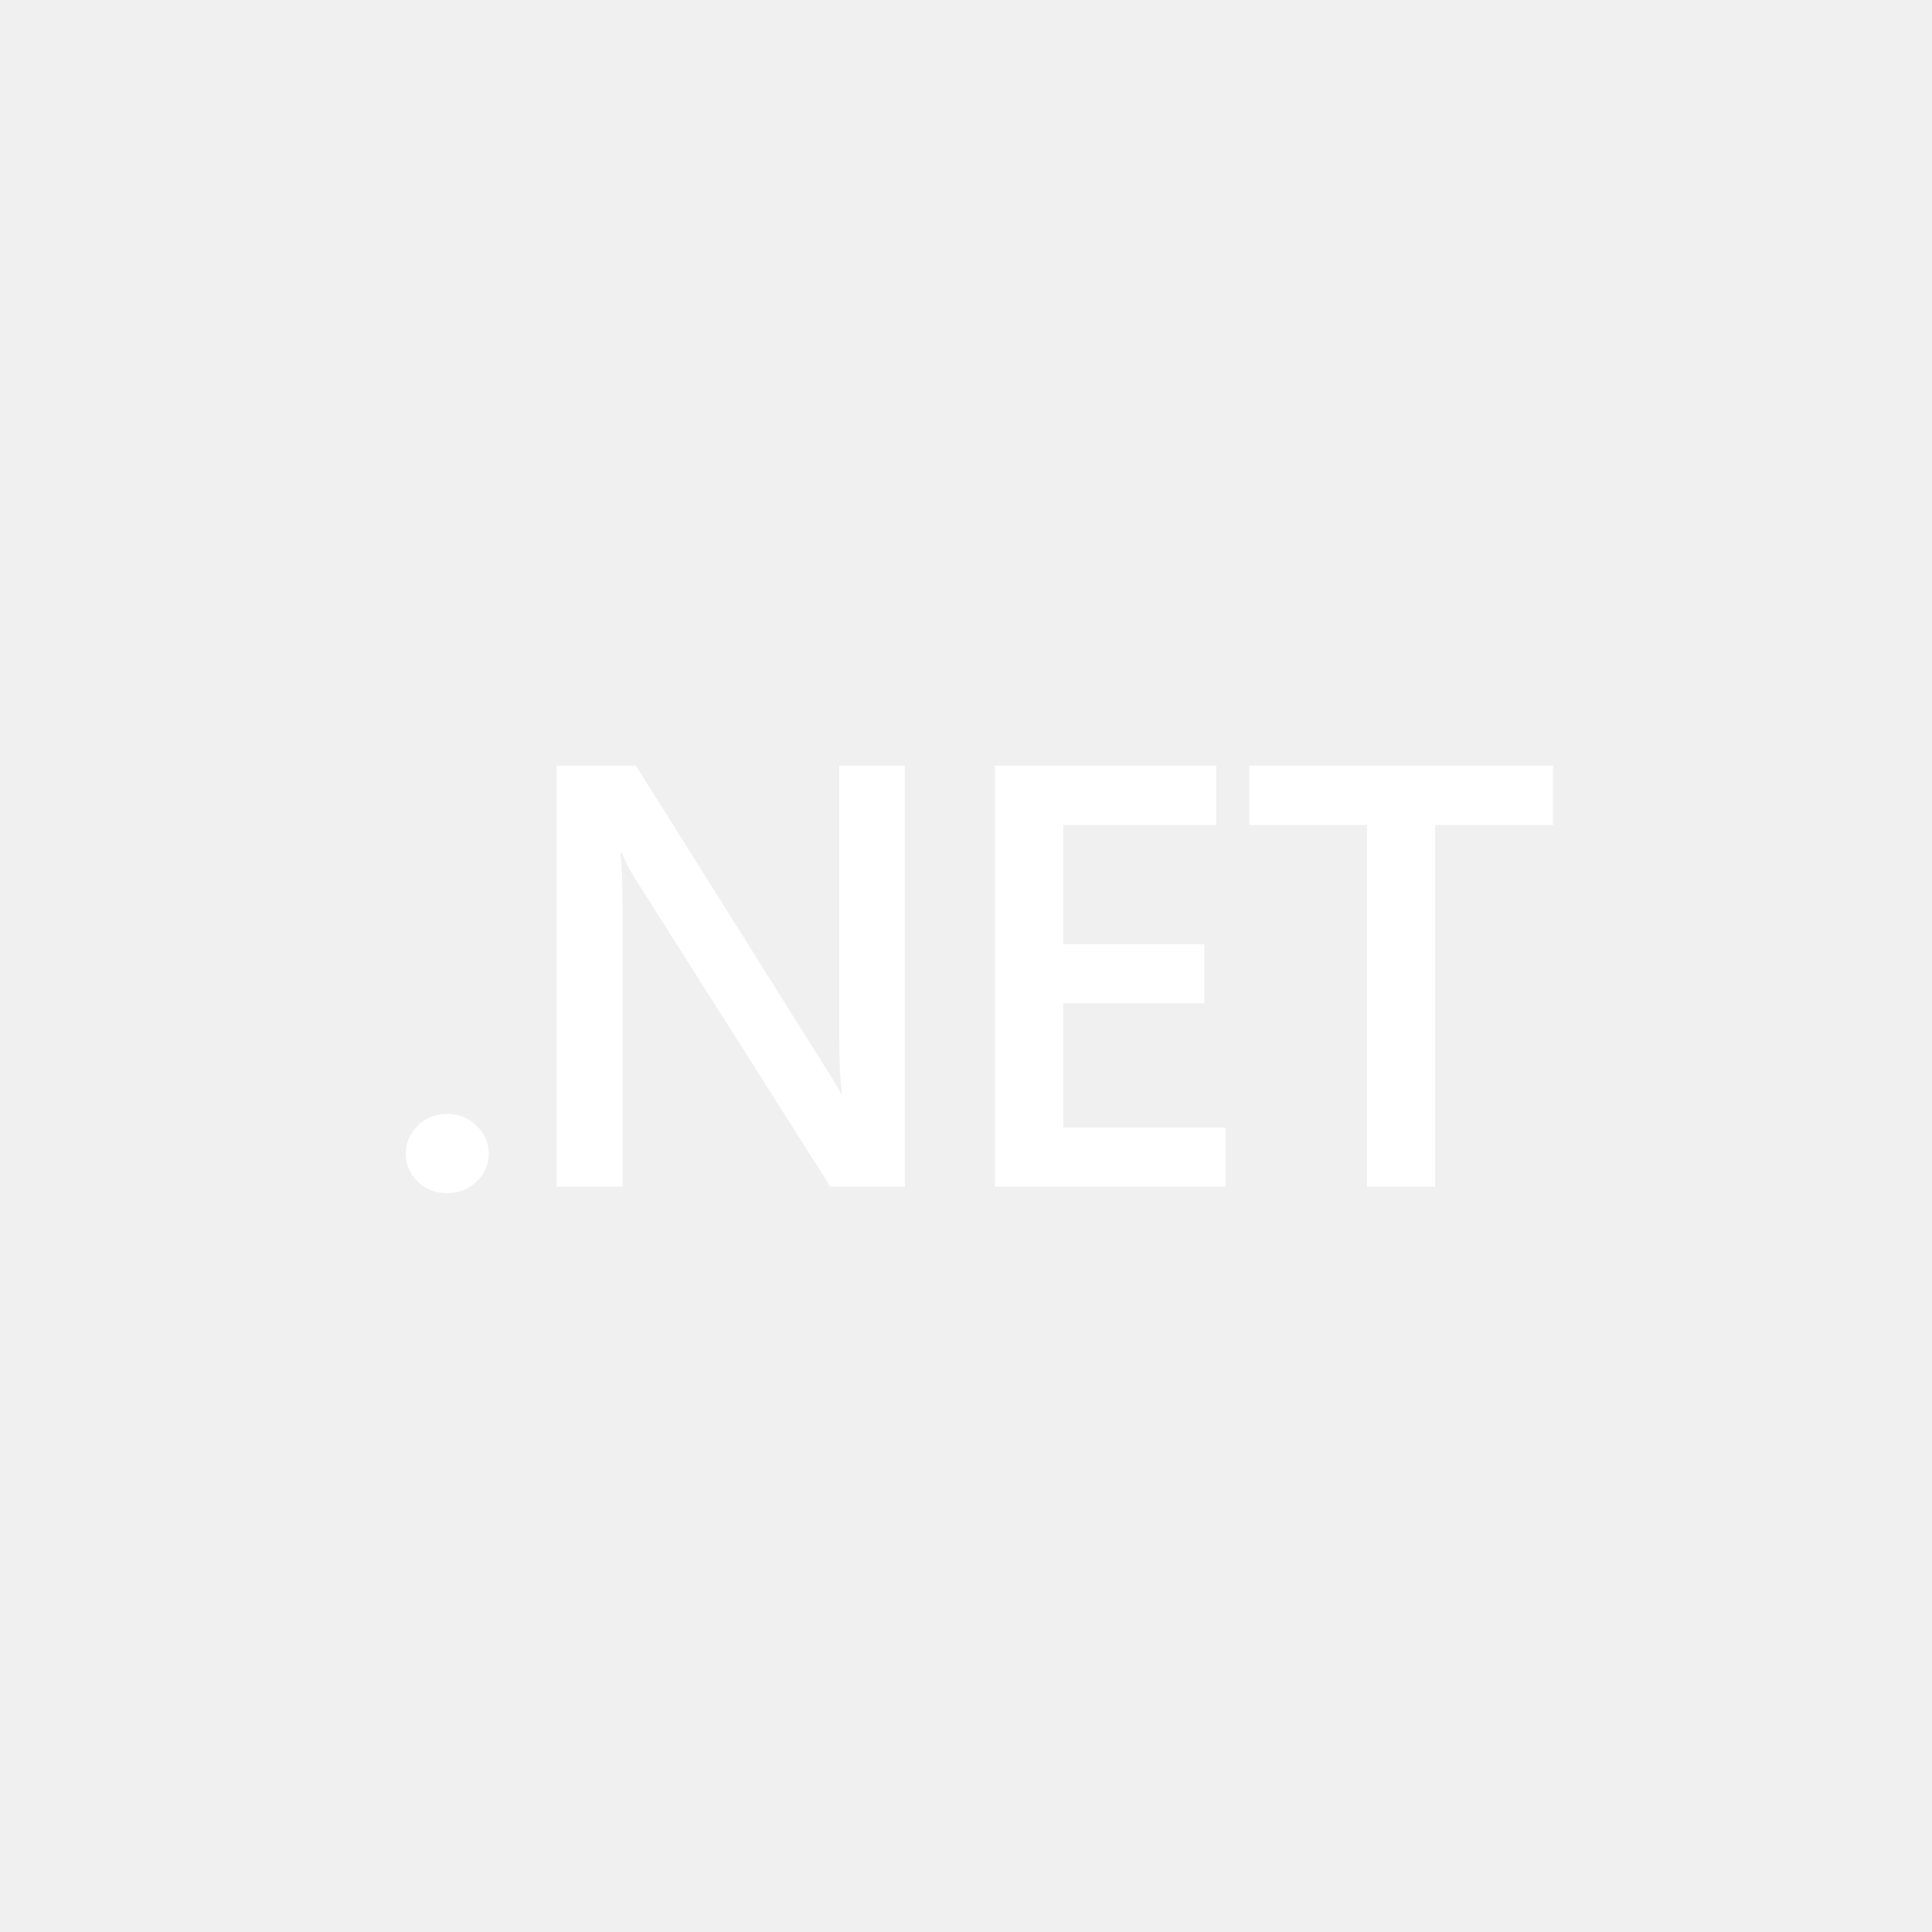
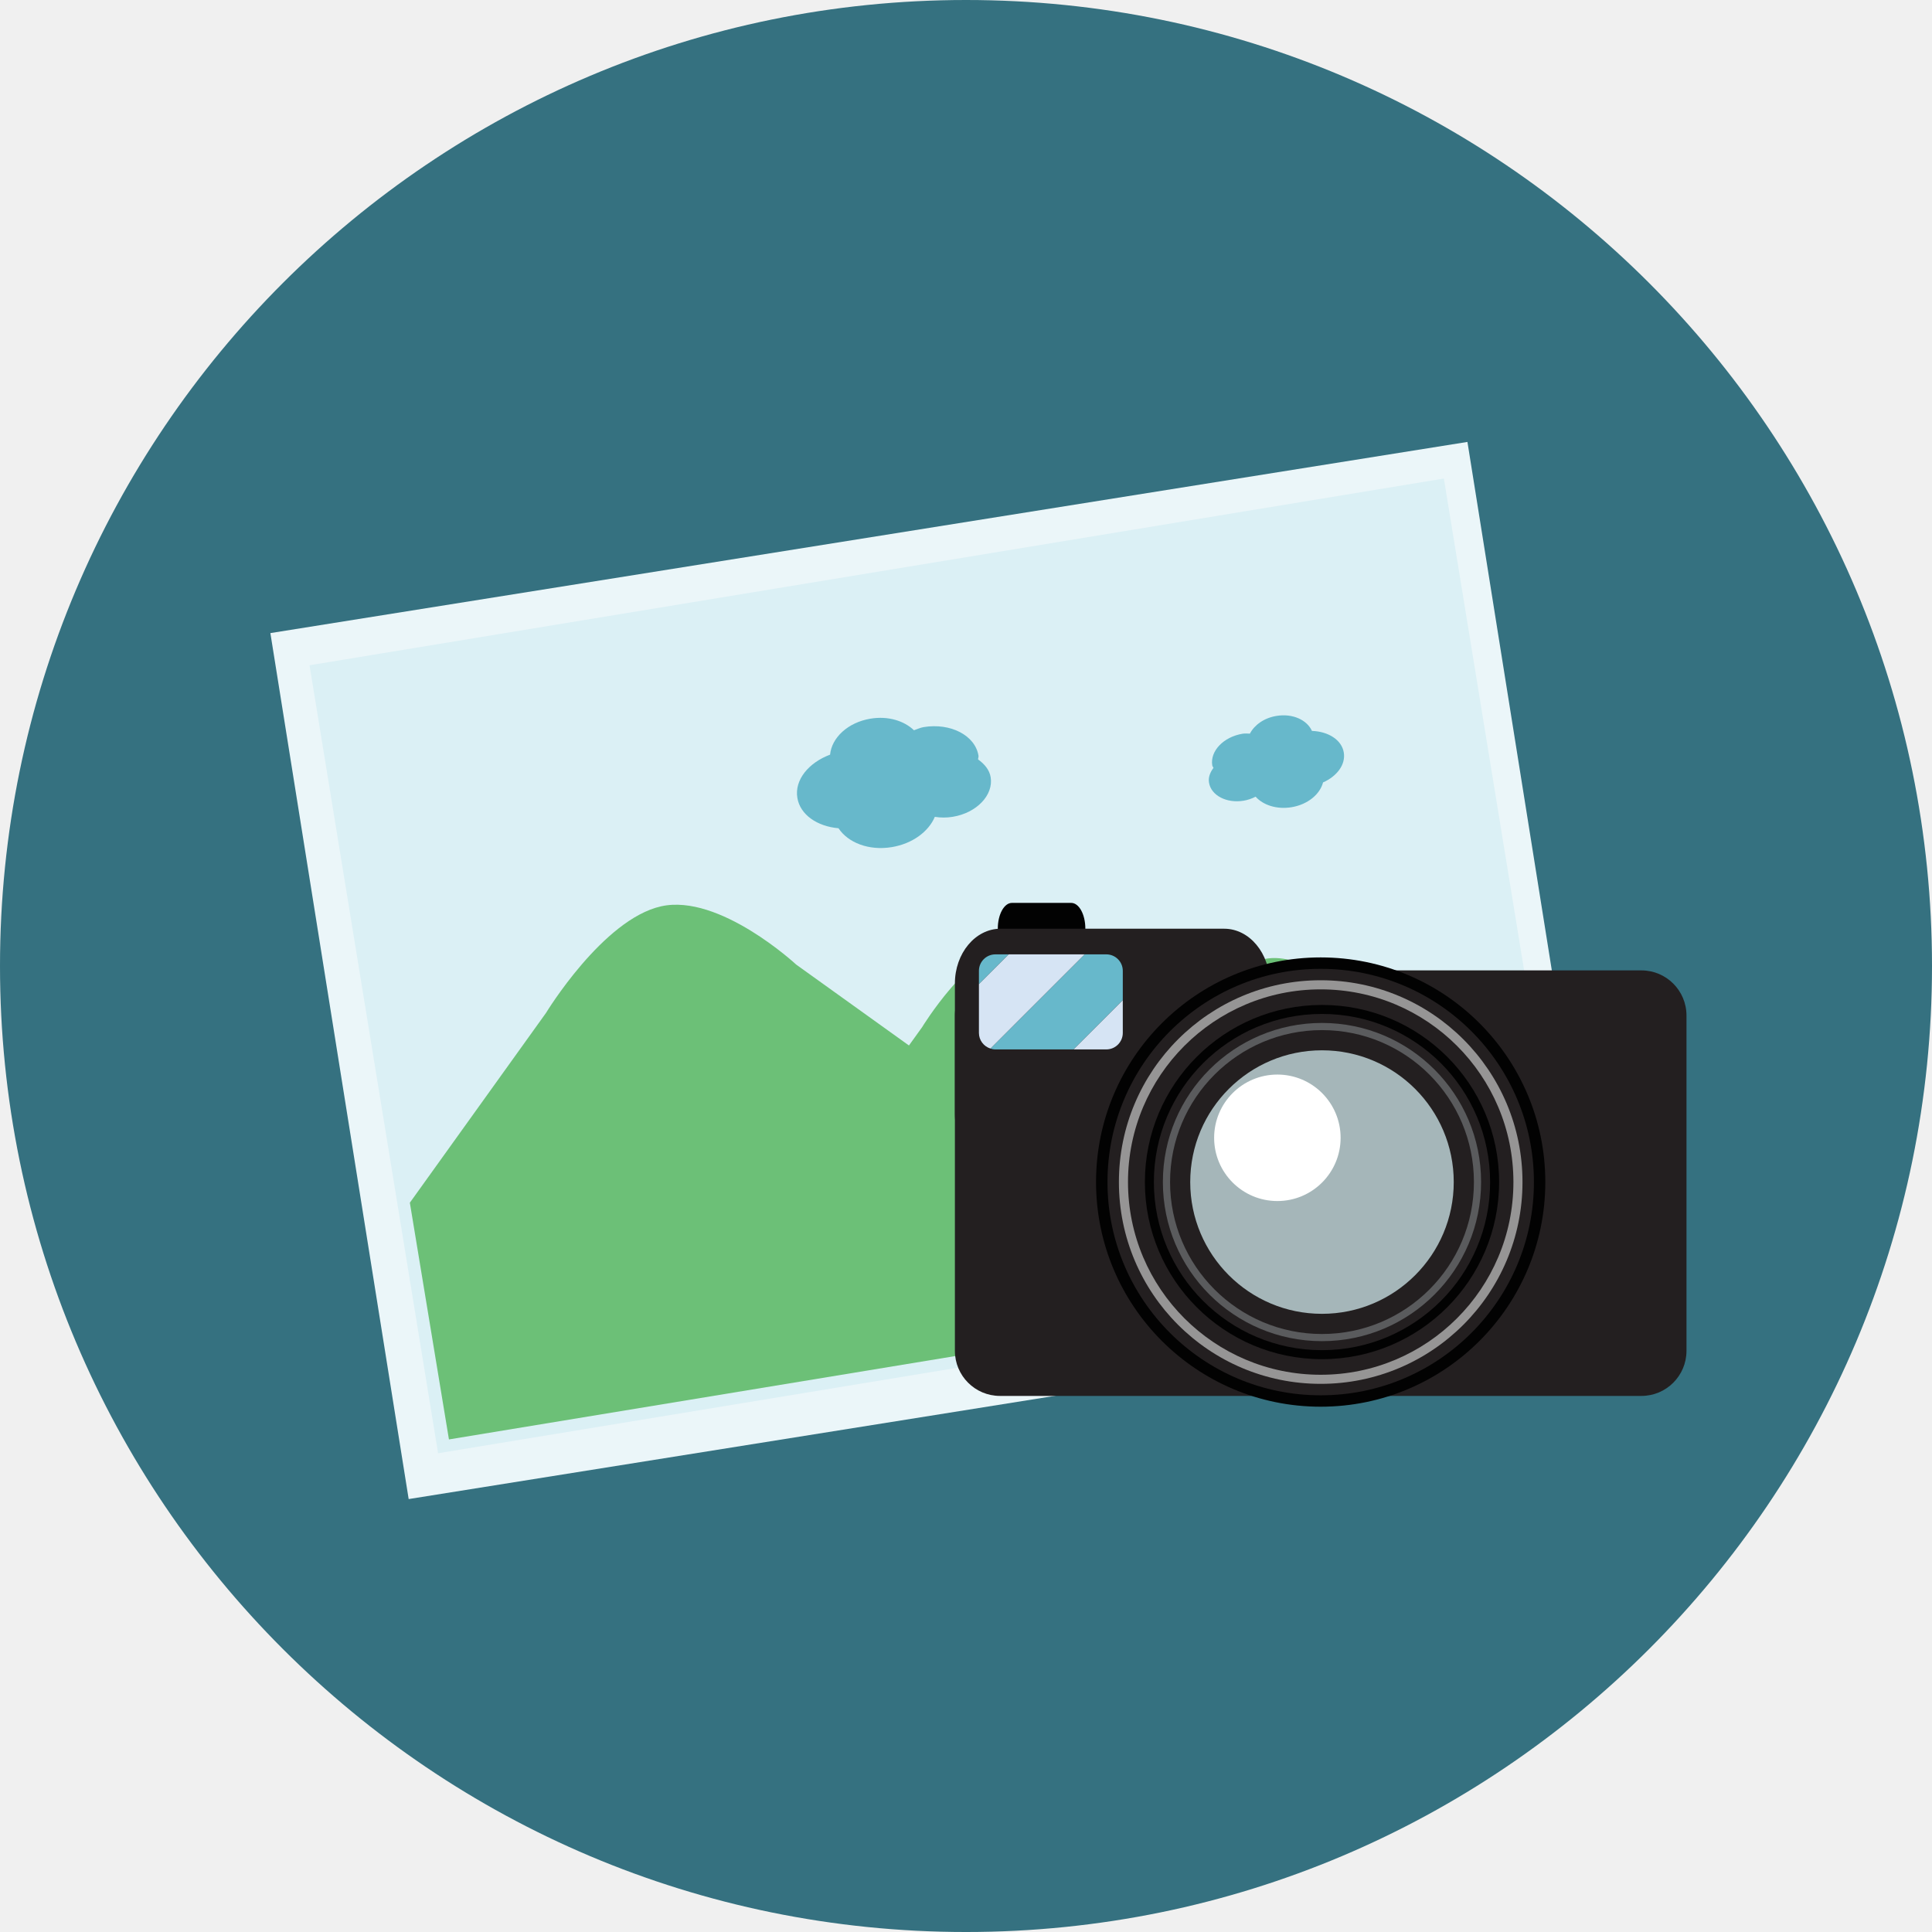
- <svg xmlns="http://www.w3.org/2000/svg" width="456" height="456" viewBox="0 0 456 456" version="1.1" xml:space="preserve" style="fill-rule:evenodd;clip-rule:evenodd;stroke-linejoin:round;stroke-miterlimit:2;">
-   <path d="m 105.5,281.609 c -2.703,0 -5.001,-0.9 -6.893,-2.702 -1.892,-1.848 -2.838,-4.042 -2.838,-6.582 0,-2.587 0.946,-4.804 2.838,-6.652 1.892,-1.848 4.19,-2.772 6.893,-2.772 2.748,0 5.068,0.924 6.96,2.772 1.937,1.848 2.906,4.064 2.906,6.652 0,2.54 -0.968,4.734 -2.906,6.582 -1.892,1.802 -4.212,2.702 -6.96,2.702 z" style="fill:#ffffff;fill-rule:nonzero;stroke-width:0.838" />
-   <path d="M 213.561,280.084 H 195.99 L 149.7,207.054 c -1.171,-1.848 -2.14,-3.765 -2.906,-5.751 h -0.406 c 0.361,2.125 0.541,6.675 0.541,13.65 v 65.132 h -15.543 v -99.36 h 18.719 l 44.737,71.298 c 1.892,2.957 3.109,4.989 3.649,6.098 h 0.27 c -0.45,-2.632 -0.676,-7.09 -0.676,-13.373 v -64.023 h 15.476 z" style="fill:#ffffff;fill-rule:nonzero;stroke-width:0.838" />
-   <path d="m 289.251,280.084 h -54.401 v -99.36 h 52.238 v 13.997 h -36.154 v 28.131 h 33.316 v 13.927 h -33.316 v 29.378 h 38.316 z" style="fill:#ffffff;fill-rule:nonzero;stroke-width:0.838" />
-   <path d="M 366.565,194.721 H 338.722 v 85.363 h -16.084 v -85.363 h -27.775 v -13.997 h 71.701 z" style="fill:#ffffff;fill-rule:nonzero;stroke-width:0.838" />
+ <svg xmlns="http://www.w3.org/2000/svg" version="1.1" id="Layer_1" x="0px" y="0px" viewBox="0 0 473.931 473.931" style="enable-background:new 0 0 473.931 473.931;" xml:space="preserve">
+   <circle style="fill:#357180;" cx="236.966" cy="236.966" r="236.966" />
+   <rect x="122.549" y="89.391" transform="matrix(-0.1577 -0.9875 0.9875 -0.1577 31.302 502.8438)" style="fill:#EBF6F9;" width="215.117" height="297.361" />
+   <polygon style="fill:#DBF0F5;" points="385.731,310.686 107.467,356.489 75.928,163.193 354.191,117.39 " />
+   <path style="fill:#6CC077;" d="M376.922,276.64l-43.853-31.446c0,0-13.074-12.123-23.001-9.912  c-8.935,2.002-17.609,15.023-19.248,17.594l-14.698-10.544c0,0-15.33-14.226-26.963-11.618  c-11.633,2.601-22.967,21.268-22.967,21.268l-3.222,4.479l-27.67-19.854c0,0-18.832-17.478-33.126-14.282  c-14.297,3.195-28.232,26.147-28.232,26.147l-33.403,46.559l9.59,58.068l271.981-44.778L376.922,276.64z" />
+   <g>
+     <path style="fill:#67B8CB;" d="M239.937,186.302c-0.015-0.318,0.153-0.621,0.09-0.943c-0.819-4.954-6.832-8.082-13.429-7.001   c-0.868,0.146-1.594,0.513-2.398,0.778c-2.406-2.305-6.32-3.558-10.642-2.847c-5.594,0.92-9.538,4.692-9.934,8.831   c-5.253,1.968-8.756,6.181-8.03,10.593c0.685,4.172,4.894,7.012,10.099,7.461c2.324,3.532,7.416,5.557,13.055,4.632   c5.111-0.842,9.066-3.843,10.57-7.431c1.392,0.225,2.862,0.247,4.393-0.007c5.86-0.958,10.02-5.306,9.306-9.71   C242.721,188.854,241.504,187.417,239.937,186.302z" />
+     <path style="fill:#67B8CB;" d="M297.668,188.368c-0.079-0.221-0.258-0.389-0.292-0.61c-0.576-3.514,2.761-7.005,7.446-7.772   c0.621-0.105,1.194-0.022,1.785-0.022c1.096-2.107,3.457-3.843,6.511-4.344c3.985-0.662,7.495,0.984,8.711,3.678   c3.985,0.135,7.3,2.17,7.813,5.306c0.49,2.967-1.706,5.833-5.089,7.326c-0.756,2.896-3.734,5.426-7.734,6.084   c-3.633,0.599-6.982-0.528-8.812-2.586c-0.887,0.46-1.875,0.812-2.956,0.992c-4.168,0.688-7.959-1.291-8.471-4.419   C296.351,190.721,296.841,189.479,297.668,188.368z" />
+   </g>
+   <path style="fill:#020202;" d="M266.241,227.798c0-3.491-1.553-6.312-3.465-6.312h-14.544c-1.912,0-3.465,2.821-3.465,6.312  s1.553,6.316,3.465,6.316h14.544C264.688,234.111,266.241,231.286,266.241,227.798" />
+   <g>
+     <path style="fill:#231F20;" d="M413.704,249.108c0-6.114-4.954-11.064-11.057-11.064H245.299c-6.107,0-11.057,4.95-11.057,11.064   v82.263c0,6.103,4.95,11.057,11.057,11.057h157.349c6.103,0,11.057-4.954,11.057-11.057V249.108L413.704,249.108z" />
+     <path style="fill:#231F20;" d="M311.498,241.265c0-7.416-5.014-13.444-11.192-13.444h-54.869c-6.185,0-11.195,6.024-11.195,13.444   v31.94c0,7.424,5.006,13.44,11.195,13.44h54.869c6.178,0,11.192-6.013,11.192-13.44V241.265z" />
+   </g>
+   <path style="fill:#020202;" d="M379.074,289.964c0-30.432-24.669-55.105-55.105-55.105c-30.428,0-55.105,24.673-55.105,55.105  c0,30.435,24.677,55.109,55.105,55.109C354.405,345.073,379.074,320.399,379.074,289.964" />
+   <path style="fill:#231F20;" d="M376.279,289.971c0-28.894-23.416-52.31-52.302-52.31c-28.886,0-52.306,23.42-52.306,52.31  c0,28.883,23.42,52.306,52.306,52.306C352.863,342.278,376.279,318.854,376.279,289.971" />
+   <path style="fill:#969595;" d="M373.476,289.964c0-27.337-22.162-49.503-49.5-49.503c-27.341,0-49.503,22.17-49.503,49.503  c0,27.345,22.162,49.503,49.503,49.503C351.314,339.467,373.476,317.309,373.476,289.964" />
+   <path style="fill:#231F20;" d="M371.25,289.971c0-26.114-21.171-47.273-47.277-47.273s-47.27,21.156-47.27,47.273  c0,26.106,21.163,47.266,47.27,47.266C350.079,337.237,371.25,316.078,371.25,289.971" />
+   <path style="fill:#020202;" d="M367.74,289.964c0-23.996-19.453-43.446-43.449-43.446c-23.992,0-43.446,19.45-43.446,43.446  s19.453,43.449,43.446,43.449C348.283,333.413,367.74,313.96,367.74,289.964" />
+   <path style="fill:#231F20;" d="M365.533,289.964c0-22.772-18.466-41.238-41.242-41.238c-22.772,0-41.238,18.466-41.238,41.238  c0,22.78,18.466,41.238,41.238,41.238C347.071,331.202,365.533,312.744,365.533,289.964" />
+   <path style="fill:#5A5B5D;" d="M363.321,289.964c0-21.556-17.474-39.03-39.034-39.03c-21.556,0-39.027,17.474-39.027,39.03  c0,21.56,17.47,39.03,39.027,39.03C345.851,328.994,363.321,311.524,363.321,289.964" />
+   <path style="fill:#231F20;" d="M361.563,289.964c0-20.583-16.685-37.272-37.272-37.272c-20.583,0-37.268,16.688-37.268,37.272  c0,20.583,16.685,37.275,37.268,37.275C344.878,327.239,361.563,310.547,361.563,289.964" />
+   <path style="fill:#A5B6B9;" d="M356.612,289.964c0-17.852-14.473-32.318-32.325-32.318c-17.848,0-32.318,14.466-32.318,32.318  c0,17.848,14.469,32.325,32.318,32.325C342.139,322.289,356.612,307.812,356.612,289.964" />
+   <path style="fill:#FFFFFF;" d="M328.86,279.109c0,8.569-6.948,15.513-15.513,15.513c-8.572,0-15.513-6.945-15.513-15.513  c0-8.565,6.941-15.513,15.513-15.513C321.915,263.596,328.86,270.544,328.86,279.109" />
+   <g>
+     <path style="fill:#67B8CB;" d="M244.18,234.111c-2.238,0-4.045,1.811-4.045,4.041v3.042v0.228l7.311-7.308h-3.267V234.111z" />
+     <path style="fill:#67B8CB;" d="M275.427,238.152c0-2.23-1.807-4.041-4.045-4.041h-5.31L242.96,257.22   c0.389,0.123,0.79,0.21,1.22,0.21h19.173l12.075-12.071L275.427,238.152L275.427,238.152z" />
+   </g>
+   <g>
+     <path style="fill:#D6E4F4;" d="M247.446,234.111l-7.311,7.308v2.997v8.965c0,1.807,1.19,3.319,2.825,3.835l23.113-23.109h-18.626   V234.111z" />
+     <path style="fill:#D6E4F4;" d="M275.427,253.385v-8.026l-12.075,12.071h8.03C273.616,257.429,275.427,255.618,275.427,253.385" />
+   </g>
</svg>
